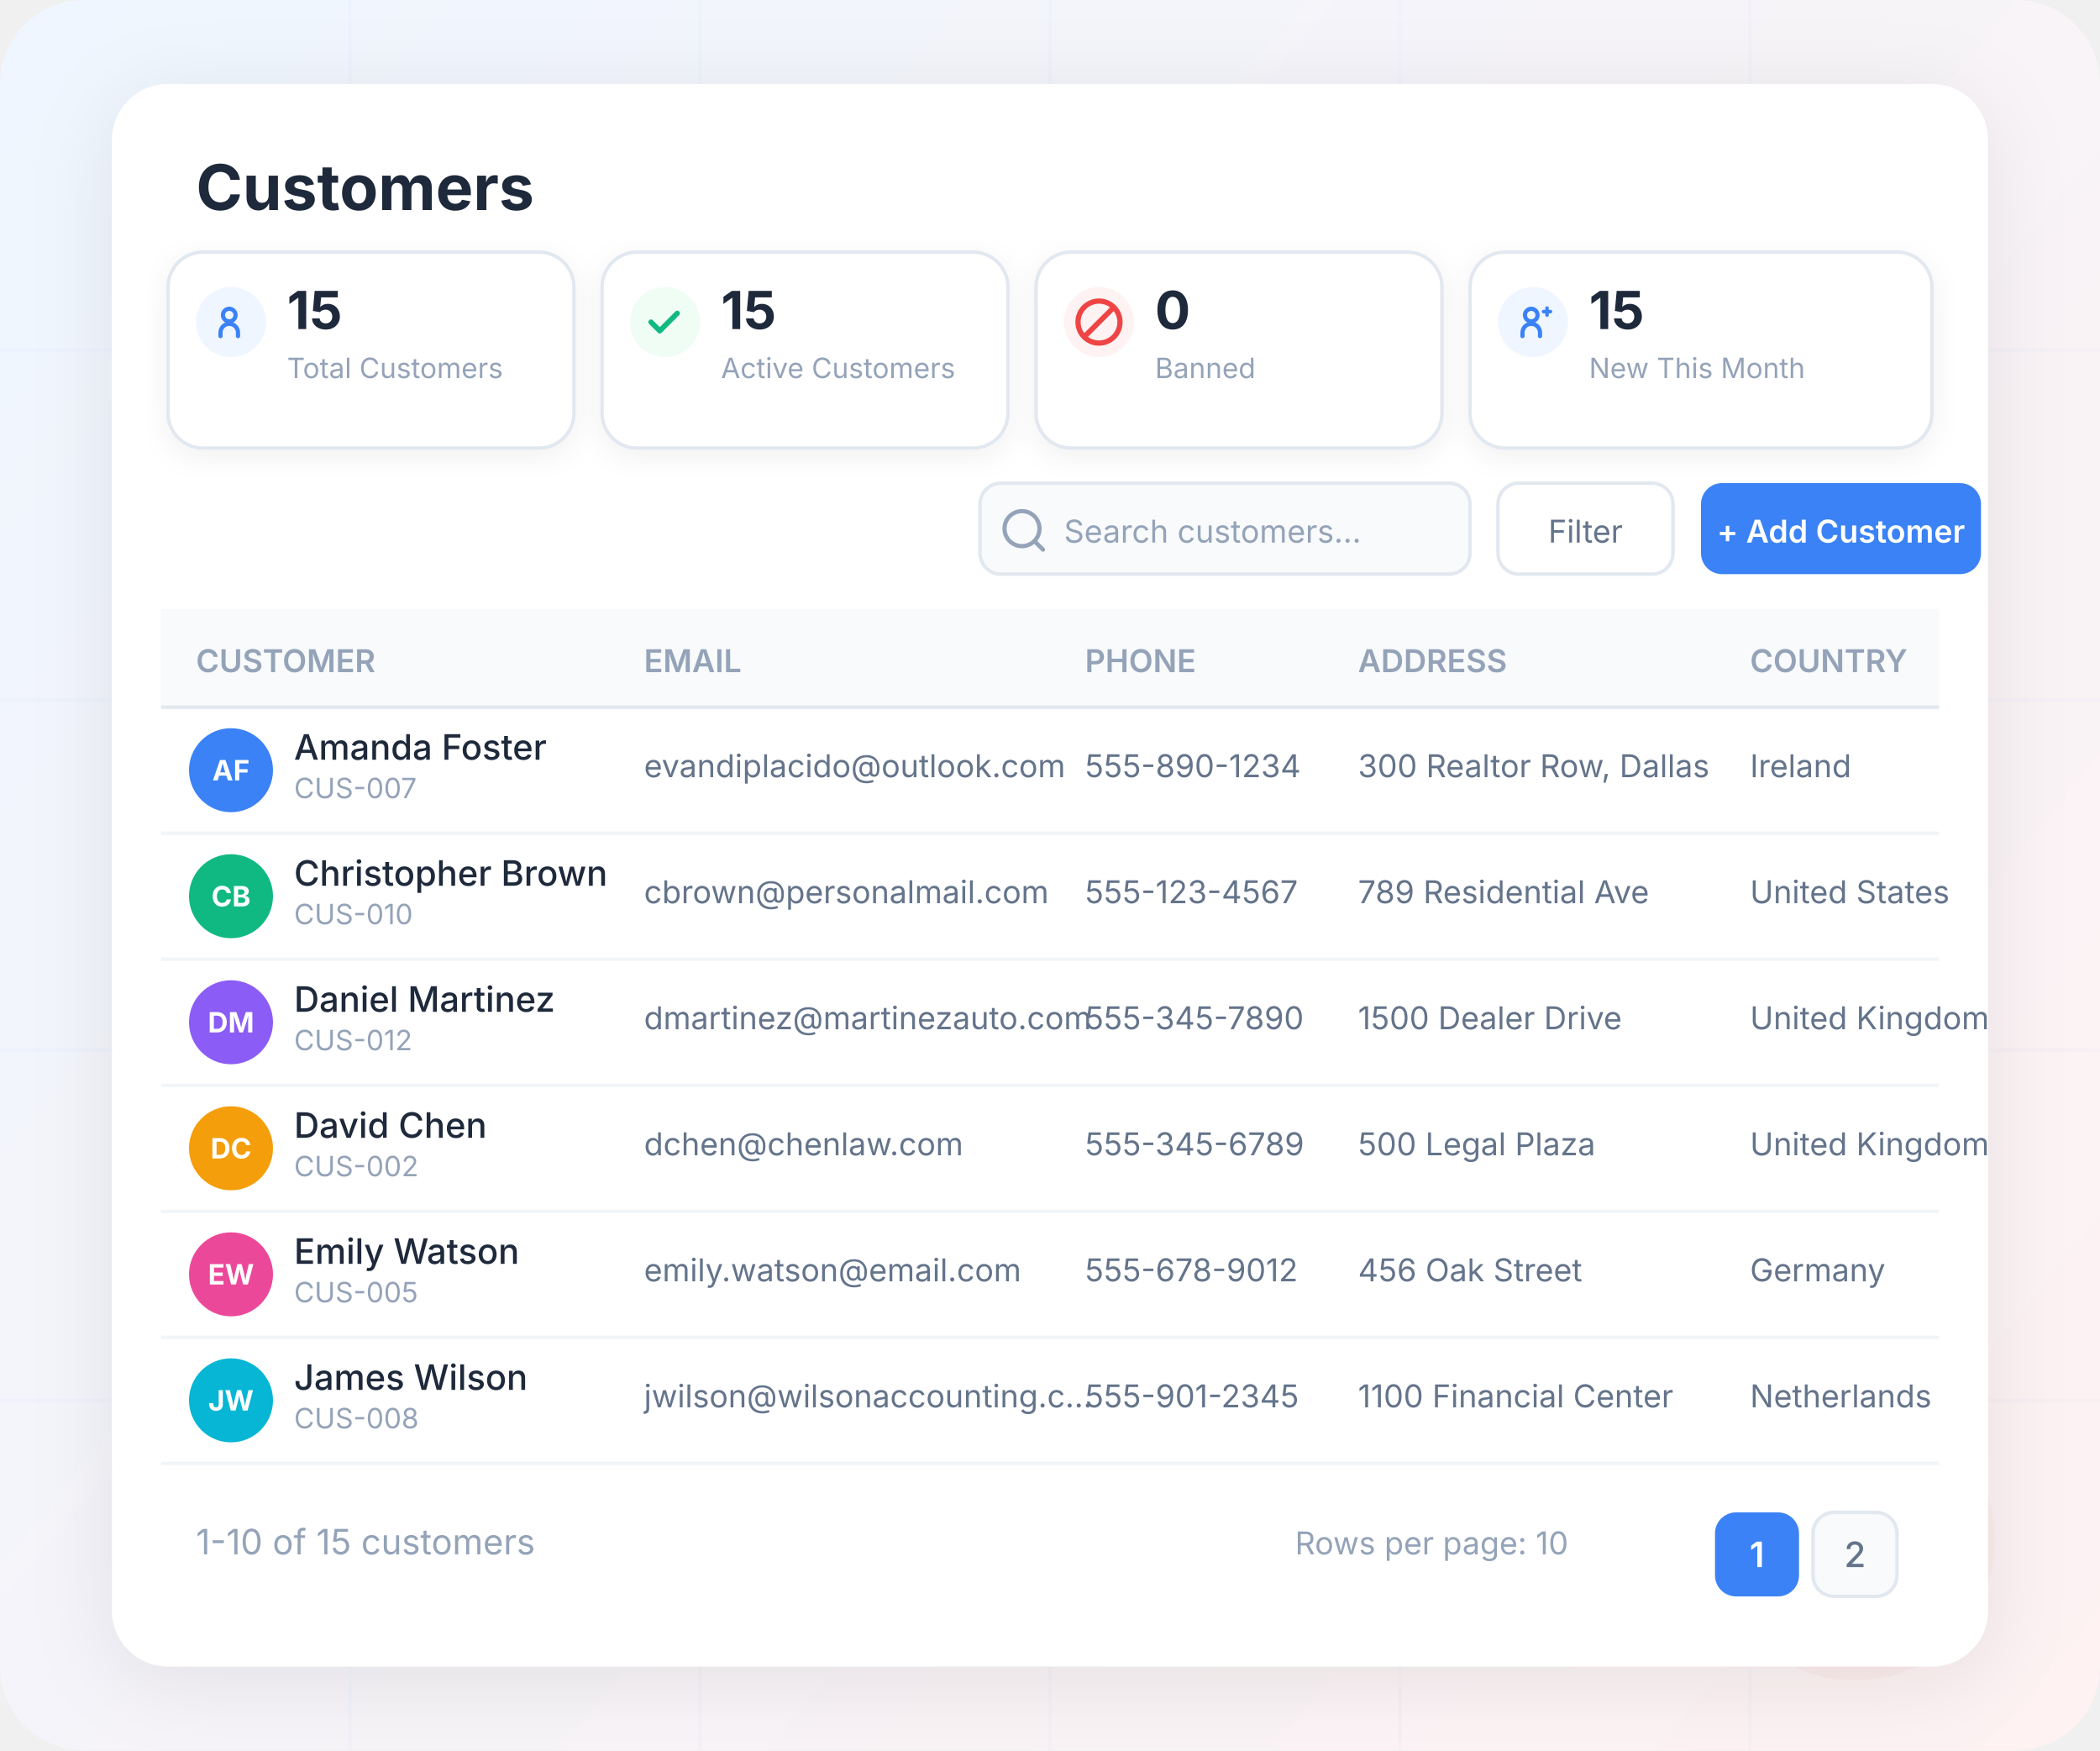
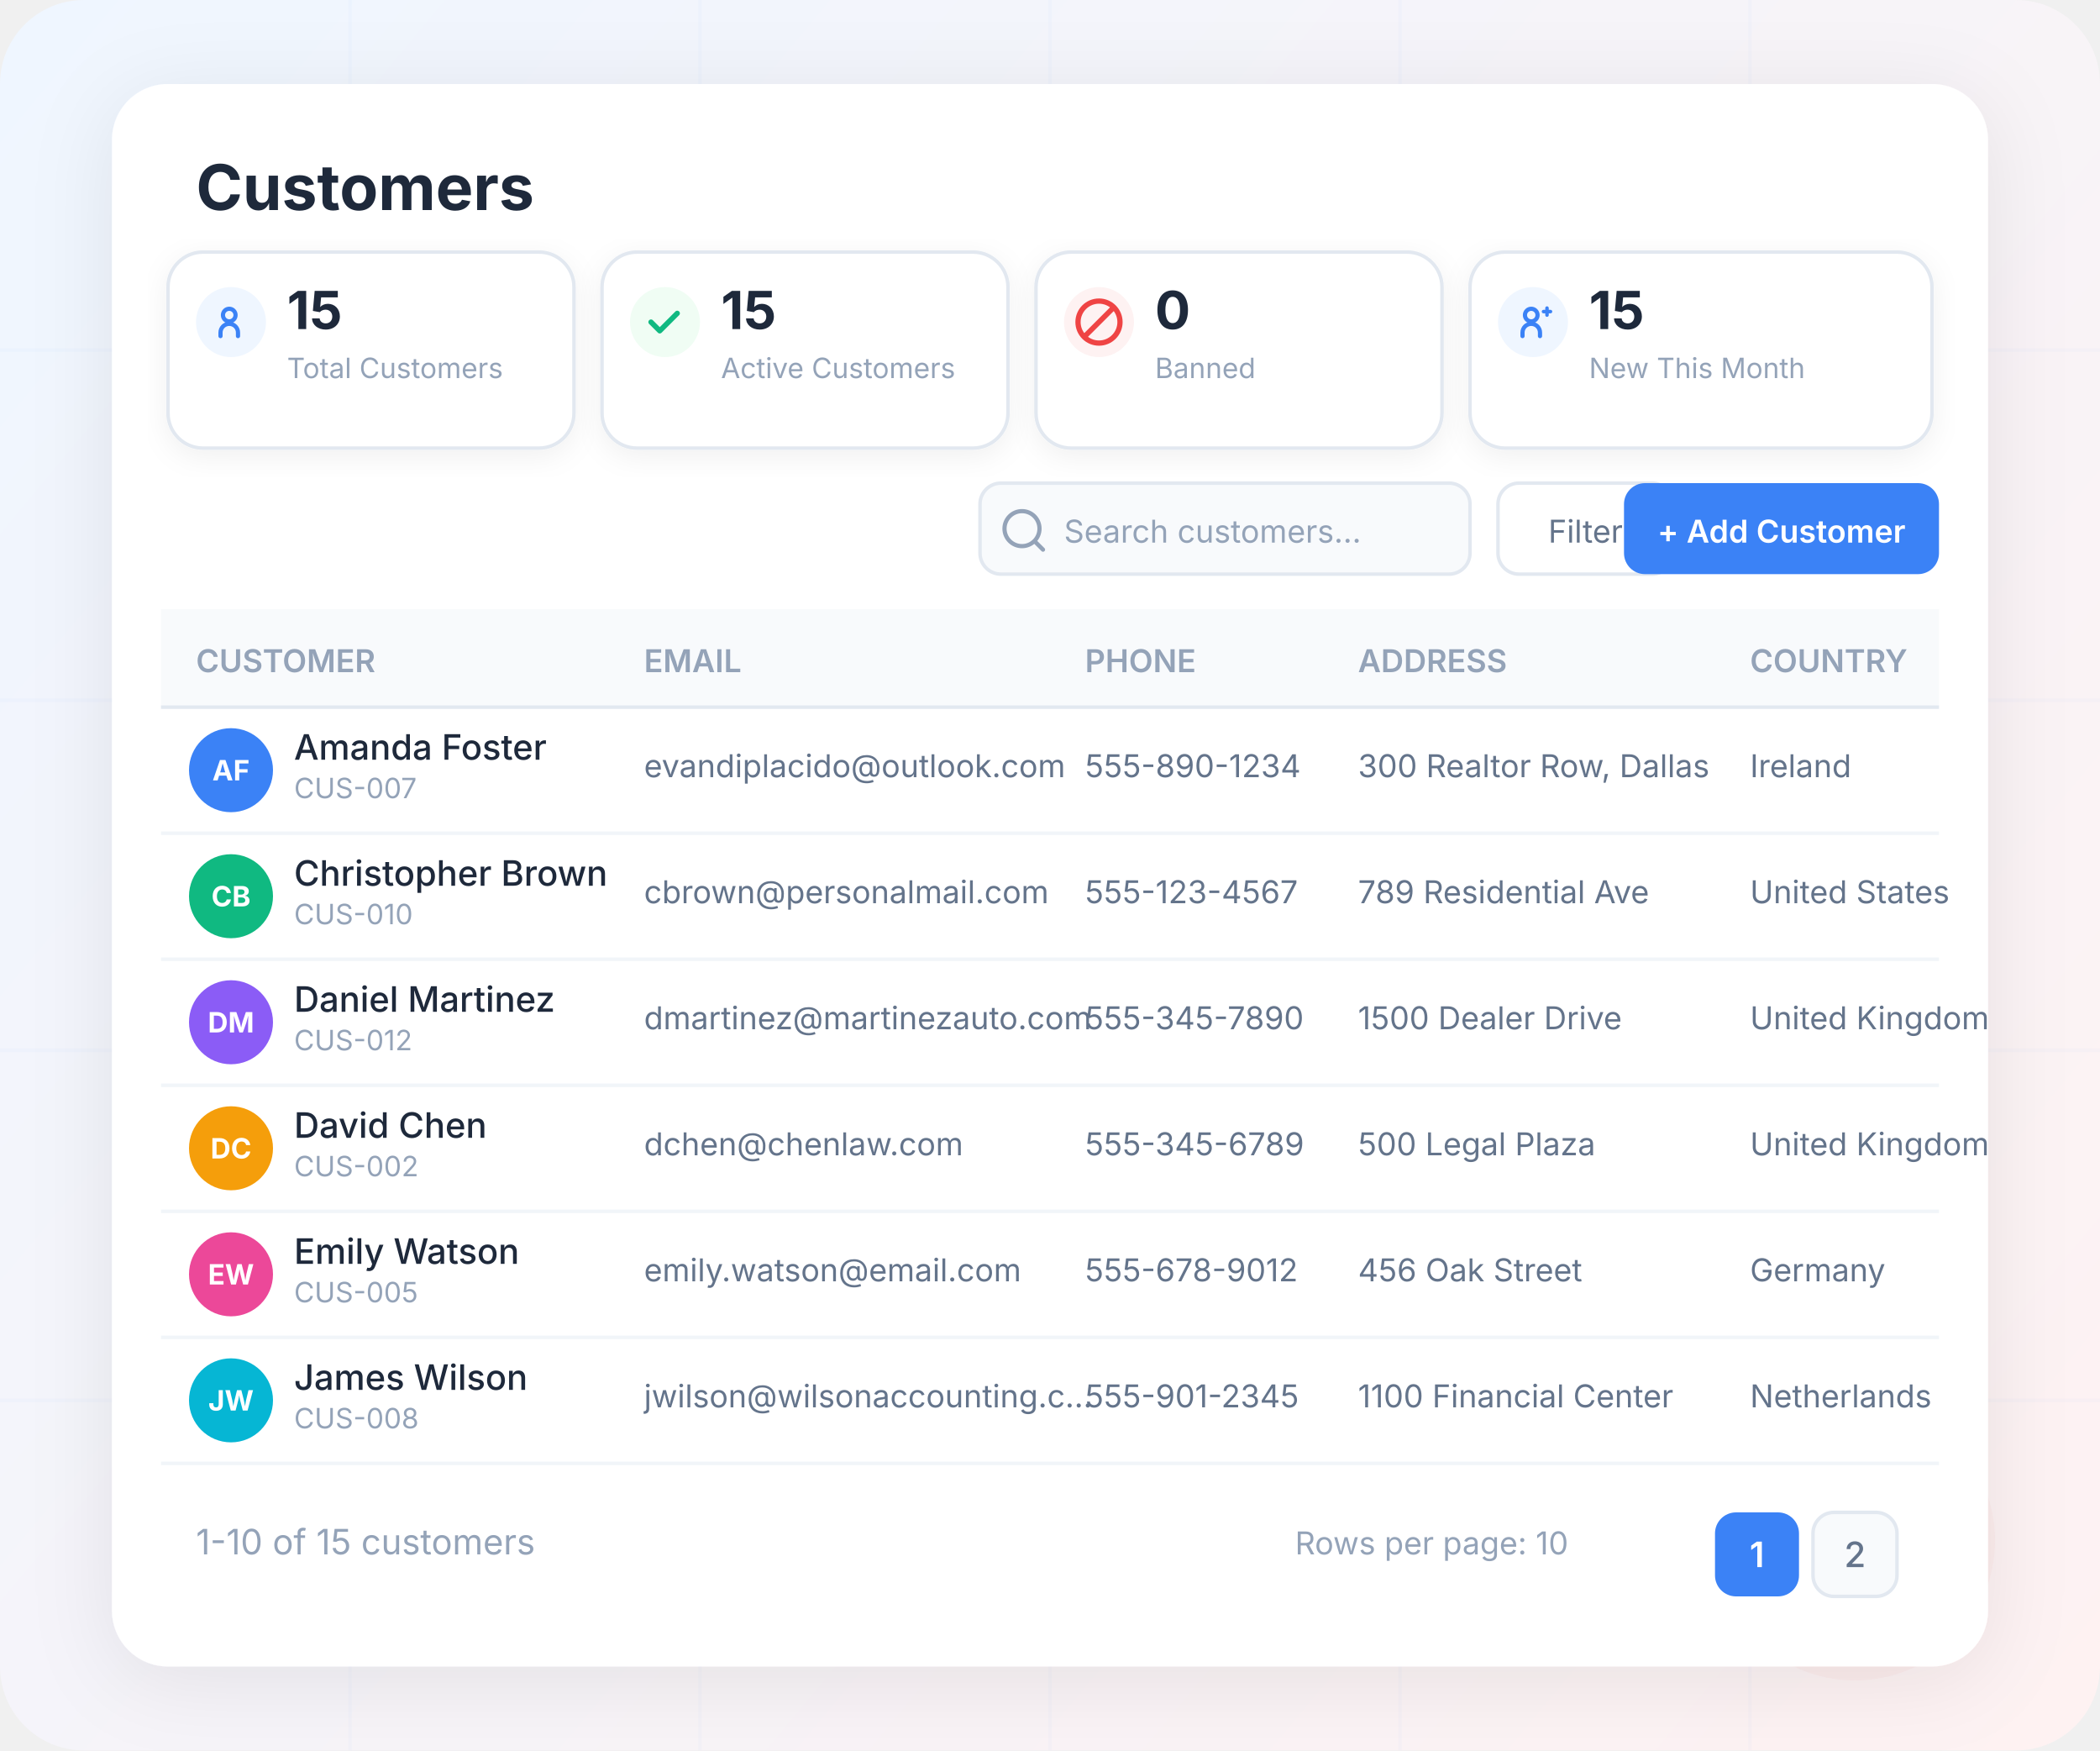
<svg xmlns="http://www.w3.org/2000/svg" viewBox="0 0 600 500" fill="none">
  <defs>
    <linearGradient id="bgGrad" x1="0" y1="0" x2="600" y2="500" gradientUnits="userSpaceOnUse">
      <stop offset="0%" stop-color="#eff6ff" />
      <stop offset="100%" stop-color="#fef2f2" />
    </linearGradient>
    <filter id="cardShadow" x="-10%" y="-5%" width="120%" height="115%">
      <feDropShadow dx="0" dy="4" stdDeviation="12" flood-color="#000" flood-opacity="0.08" />
    </filter>
    <filter id="statShadow" x="-5%" y="-10%" width="110%" height="125%">
      <feDropShadow dx="0" dy="2" stdDeviation="4" flood-color="#000" flood-opacity="0.06" />
    </filter>
  </defs>
  <rect width="600" height="500" rx="24" fill="url(#bgGrad)" />
  <g opacity="0.03" stroke="#3b82f6" stroke-width="1">
    <line x1="0" y1="100" x2="600" y2="100" />
    <line x1="0" y1="200" x2="600" y2="200" />
    <line x1="0" y1="300" x2="600" y2="300" />
    <line x1="0" y1="400" x2="600" y2="400" />
    <line x1="100" y1="0" x2="100" y2="500" />
    <line x1="200" y1="0" x2="200" y2="500" />
    <line x1="300" y1="0" x2="300" y2="500" />
    <line x1="400" y1="0" x2="400" y2="500" />
    <line x1="500" y1="0" x2="500" y2="500" />
  </g>
  <circle cx="80" cy="60" r="35" fill="#3b82f6" opacity="0.04" />
  <circle cx="530" cy="440" r="40" fill="#ef4444" opacity="0.04" />
  <g filter="url(#cardShadow)">
    <rect x="32" y="24" width="536" height="452" rx="16" fill="white" />
  </g>
  <text x="56" y="60" font-family="system-ui, -apple-system, sans-serif" font-size="18" font-weight="700" fill="#1e293b">Customers</text>
  <g filter="url(#statShadow)">
    <rect x="48" y="72" width="116" height="56" rx="10" fill="white" stroke="#e2e8f0" stroke-width="1" />
  </g>
  <circle cx="66" cy="92" r="10" fill="#eff6ff" />
  <path d="M63 96v-1a2.5 2.5 0 015 0v1" stroke="#3b82f6" stroke-width="1.2" fill="none" stroke-linecap="round" />
  <circle cx="65.5" cy="90" r="1.8" stroke="#3b82f6" stroke-width="1.2" fill="none" />
  <text x="82" y="94" font-family="system-ui, -apple-system, sans-serif" font-size="15" font-weight="700" fill="#1e293b">15</text>
  <text x="82" y="108" font-family="system-ui, -apple-system, sans-serif" font-size="8" fill="#94a3b8">Total Customers</text>
  <g filter="url(#statShadow)">
    <rect x="172" y="72" width="116" height="56" rx="10" fill="white" stroke="#e2e8f0" stroke-width="1" />
  </g>
  <circle cx="190" cy="92" r="10" fill="#f0fdf4" />
  <path d="M186 92l2.5 2.5 5-5" stroke="#10b981" stroke-width="1.5" stroke-linecap="round" stroke-linejoin="round" />
  <text x="206" y="94" font-family="system-ui, -apple-system, sans-serif" font-size="15" font-weight="700" fill="#1e293b">15</text>
  <text x="206" y="108" font-family="system-ui, -apple-system, sans-serif" font-size="8" fill="#94a3b8">Active Customers</text>
  <g filter="url(#statShadow)">
    <rect x="296" y="72" width="116" height="56" rx="10" fill="white" stroke="#e2e8f0" stroke-width="1" />
  </g>
  <circle cx="314" cy="92" r="10" fill="#fef2f2" />
  <circle cx="314" cy="92" r="6" fill="none" stroke="#ef4444" stroke-width="1.5" />
  <line x1="310" y1="96" x2="318" y2="88" stroke="#ef4444" stroke-width="1.5" stroke-linecap="round" />
  <text x="330" y="94" font-family="system-ui, -apple-system, sans-serif" font-size="15" font-weight="700" fill="#1e293b">0</text>
  <text x="330" y="108" font-family="system-ui, -apple-system, sans-serif" font-size="8" fill="#94a3b8">Banned</text>
  <g filter="url(#statShadow)">
    <rect x="420" y="72" width="132" height="56" rx="10" fill="white" stroke="#e2e8f0" stroke-width="1" />
  </g>
  <circle cx="438" cy="92" r="10" fill="#eff6ff" />
  <path d="M435 96v-1a2.5 2.5 0 015 0v1" stroke="#3b82f6" stroke-width="1.2" fill="none" stroke-linecap="round" />
  <circle cx="437.5" cy="90" r="1.8" stroke="#3b82f6" stroke-width="1.2" fill="none" />
  <path d="M441 89l2 0M442 88l0 2" stroke="#3b82f6" stroke-width="1" stroke-linecap="round" />
  <text x="454" y="94" font-family="system-ui, -apple-system, sans-serif" font-size="15" font-weight="700" fill="#1e293b">15</text>
  <text x="454" y="108" font-family="system-ui, -apple-system, sans-serif" font-size="8" fill="#94a3b8">New This Month</text>
  <rect x="280" y="138" width="140" height="26" rx="6" fill="#f8fafc" stroke="#e2e8f0" stroke-width="1" />
  <circle cx="292" cy="151" r="5" fill="none" stroke="#94a3b8" stroke-width="1.2" />
  <line x1="296" y1="155" x2="298" y2="157" stroke="#94a3b8" stroke-width="1.2" stroke-linecap="round" />
  <text x="304" y="155" font-family="system-ui, -apple-system, sans-serif" font-size="9" fill="#94a3b8">Search customers...</text>
  <rect x="428" y="138" width="50" height="26" rx="6" fill="white" stroke="#e2e8f0" stroke-width="1" />
  <text x="453" y="155" font-family="system-ui, -apple-system, sans-serif" font-size="9" fill="#64748b" text-anchor="middle">Filter</text>
-   <rect x="486" y="138" width="80" height="26" rx="6" fill="#3b82f6" />
-   <text x="526" y="155" font-family="system-ui, -apple-system, sans-serif" font-size="9" font-weight="600" fill="white" text-anchor="middle">+ Add Customer</text>
+   <rect x="464" y="138" width="90" height="26" rx="6" fill="#3b82f6" />
+   <text x="509" y="155" font-family="system-ui, -apple-system, sans-serif" font-size="9" font-weight="600" fill="white" text-anchor="middle">+ Add Customer</text>
  <rect x="46" y="174" width="508" height="28" rx="0" fill="#f8fafc" />
  <line x1="46" y1="202" x2="554" y2="202" stroke="#e2e8f0" stroke-width="1" />
  <text x="56" y="192" font-family="system-ui, -apple-system, sans-serif" font-size="9" fill="#94a3b8" font-weight="600">CUSTOMER</text>
  <text x="184" y="192" font-family="system-ui, -apple-system, sans-serif" font-size="9" fill="#94a3b8" font-weight="600">EMAIL</text>
  <text x="310" y="192" font-family="system-ui, -apple-system, sans-serif" font-size="9" fill="#94a3b8" font-weight="600">PHONE</text>
  <text x="388" y="192" font-family="system-ui, -apple-system, sans-serif" font-size="9" fill="#94a3b8" font-weight="600">ADDRESS</text>
  <text x="500" y="192" font-family="system-ui, -apple-system, sans-serif" font-size="9" fill="#94a3b8" font-weight="600">COUNTRY</text>
  <circle cx="66" cy="220" r="12" fill="#3b82f6" />
  <text x="66" y="220" font-family="system-ui, -apple-system, sans-serif" font-size="8" font-weight="700" fill="white" text-anchor="middle" dominant-baseline="central">AF</text>
  <text x="84" y="217" font-family="system-ui, -apple-system, sans-serif" font-size="10" fill="#1e293b" font-weight="500">Amanda Foster</text>
  <text x="84" y="228" font-family="system-ui, -apple-system, sans-serif" font-size="8" fill="#94a3b8">CUS-007</text>
  <text x="184" y="222" font-family="system-ui, -apple-system, sans-serif" font-size="9" fill="#64748b">evandiplacido@outlook.com</text>
  <text x="310" y="222" font-family="system-ui, -apple-system, sans-serif" font-size="9" fill="#64748b">555-890-1234</text>
  <text x="388" y="222" font-family="system-ui, -apple-system, sans-serif" font-size="9" fill="#64748b">300 Realtor Row, Dallas</text>
  <text x="500" y="222" font-family="system-ui, -apple-system, sans-serif" font-size="9" fill="#64748b">Ireland</text>
  <line x1="46" y1="238" x2="554" y2="238" stroke="#f1f5f9" stroke-width="1" />
  <circle cx="66" cy="256" r="12" fill="#10b981" />
  <text x="66" y="256" font-family="system-ui, -apple-system, sans-serif" font-size="8" font-weight="700" fill="white" text-anchor="middle" dominant-baseline="central">CB</text>
  <text x="84" y="253" font-family="system-ui, -apple-system, sans-serif" font-size="10" fill="#1e293b" font-weight="500">Christopher Brown</text>
  <text x="84" y="264" font-family="system-ui, -apple-system, sans-serif" font-size="8" fill="#94a3b8">CUS-010</text>
  <text x="184" y="258" font-family="system-ui, -apple-system, sans-serif" font-size="9" fill="#64748b">cbrown@personalmail.com</text>
  <text x="310" y="258" font-family="system-ui, -apple-system, sans-serif" font-size="9" fill="#64748b">555-123-4567</text>
  <text x="388" y="258" font-family="system-ui, -apple-system, sans-serif" font-size="9" fill="#64748b">789 Residential Ave</text>
  <text x="500" y="258" font-family="system-ui, -apple-system, sans-serif" font-size="9" fill="#64748b">United States</text>
  <line x1="46" y1="274" x2="554" y2="274" stroke="#f1f5f9" stroke-width="1" />
  <circle cx="66" cy="292" r="12" fill="#8b5cf6" />
  <text x="66" y="292" font-family="system-ui, -apple-system, sans-serif" font-size="8" font-weight="700" fill="white" text-anchor="middle" dominant-baseline="central">DM</text>
  <text x="84" y="289" font-family="system-ui, -apple-system, sans-serif" font-size="10" fill="#1e293b" font-weight="500">Daniel Martinez</text>
  <text x="84" y="300" font-family="system-ui, -apple-system, sans-serif" font-size="8" fill="#94a3b8">CUS-012</text>
  <text x="184" y="294" font-family="system-ui, -apple-system, sans-serif" font-size="9" fill="#64748b">dmartinez@martinezauto.com</text>
  <text x="310" y="294" font-family="system-ui, -apple-system, sans-serif" font-size="9" fill="#64748b">555-345-7890</text>
  <text x="388" y="294" font-family="system-ui, -apple-system, sans-serif" font-size="9" fill="#64748b">1500 Dealer Drive</text>
  <text x="500" y="294" font-family="system-ui, -apple-system, sans-serif" font-size="9" fill="#64748b">United Kingdom</text>
  <line x1="46" y1="310" x2="554" y2="310" stroke="#f1f5f9" stroke-width="1" />
  <circle cx="66" cy="328" r="12" fill="#f59e0b" />
  <text x="66" y="328" font-family="system-ui, -apple-system, sans-serif" font-size="8" font-weight="700" fill="white" text-anchor="middle" dominant-baseline="central">DC</text>
  <text x="84" y="325" font-family="system-ui, -apple-system, sans-serif" font-size="10" fill="#1e293b" font-weight="500">David Chen</text>
  <text x="84" y="336" font-family="system-ui, -apple-system, sans-serif" font-size="8" fill="#94a3b8">CUS-002</text>
  <text x="184" y="330" font-family="system-ui, -apple-system, sans-serif" font-size="9" fill="#64748b">dchen@chenlaw.com</text>
  <text x="310" y="330" font-family="system-ui, -apple-system, sans-serif" font-size="9" fill="#64748b">555-345-6789</text>
  <text x="388" y="330" font-family="system-ui, -apple-system, sans-serif" font-size="9" fill="#64748b">500 Legal Plaza</text>
  <text x="500" y="330" font-family="system-ui, -apple-system, sans-serif" font-size="9" fill="#64748b">United Kingdom</text>
  <line x1="46" y1="346" x2="554" y2="346" stroke="#f1f5f9" stroke-width="1" />
  <circle cx="66" cy="364" r="12" fill="#ec4899" />
  <text x="66" y="364" font-family="system-ui, -apple-system, sans-serif" font-size="8" font-weight="700" fill="white" text-anchor="middle" dominant-baseline="central">EW</text>
  <text x="84" y="361" font-family="system-ui, -apple-system, sans-serif" font-size="10" fill="#1e293b" font-weight="500">Emily Watson</text>
  <text x="84" y="372" font-family="system-ui, -apple-system, sans-serif" font-size="8" fill="#94a3b8">CUS-005</text>
  <text x="184" y="366" font-family="system-ui, -apple-system, sans-serif" font-size="9" fill="#64748b">emily.watson@email.com</text>
  <text x="310" y="366" font-family="system-ui, -apple-system, sans-serif" font-size="9" fill="#64748b">555-678-9012</text>
  <text x="388" y="366" font-family="system-ui, -apple-system, sans-serif" font-size="9" fill="#64748b">456 Oak Street</text>
  <text x="500" y="366" font-family="system-ui, -apple-system, sans-serif" font-size="9" fill="#64748b">Germany</text>
  <line x1="46" y1="382" x2="554" y2="382" stroke="#f1f5f9" stroke-width="1" />
  <circle cx="66" cy="400" r="12" fill="#06b6d4" />
  <text x="66" y="400" font-family="system-ui, -apple-system, sans-serif" font-size="8" font-weight="700" fill="white" text-anchor="middle" dominant-baseline="central">JW</text>
  <text x="84" y="397" font-family="system-ui, -apple-system, sans-serif" font-size="10" fill="#1e293b" font-weight="500">James Wilson</text>
  <text x="84" y="408" font-family="system-ui, -apple-system, sans-serif" font-size="8" fill="#94a3b8">CUS-008</text>
  <text x="184" y="402" font-family="system-ui, -apple-system, sans-serif" font-size="9" fill="#64748b">jwilson@wilsonaccounting.c...</text>
  <text x="310" y="402" font-family="system-ui, -apple-system, sans-serif" font-size="9" fill="#64748b">555-901-2345</text>
  <text x="388" y="402" font-family="system-ui, -apple-system, sans-serif" font-size="9" fill="#64748b">1100 Financial Center</text>
  <text x="500" y="402" font-family="system-ui, -apple-system, sans-serif" font-size="9" fill="#64748b">Netherlands</text>
  <line x1="46" y1="418" x2="554" y2="418" stroke="#f1f5f9" stroke-width="1" />
  <text x="56" y="444" font-family="system-ui, -apple-system, sans-serif" font-size="10" fill="#94a3b8">1-10 of 15 customers</text>
  <text x="370" y="444" font-family="system-ui, -apple-system, sans-serif" font-size="9" fill="#94a3b8">Rows per page: 10</text>
  <rect x="490" y="432" width="24" height="24" rx="6" fill="#3b82f6" />
  <text x="502" y="444" font-family="system-ui, -apple-system, sans-serif" font-size="10" font-weight="600" fill="white" text-anchor="middle" dominant-baseline="central">1</text>
  <rect x="518" y="432" width="24" height="24" rx="6" fill="#f8fafc" stroke="#e2e8f0" stroke-width="1" />
  <text x="530" y="444" font-family="system-ui, -apple-system, sans-serif" font-size="10" font-weight="500" fill="#64748b" text-anchor="middle" dominant-baseline="central">2</text>
</svg>
